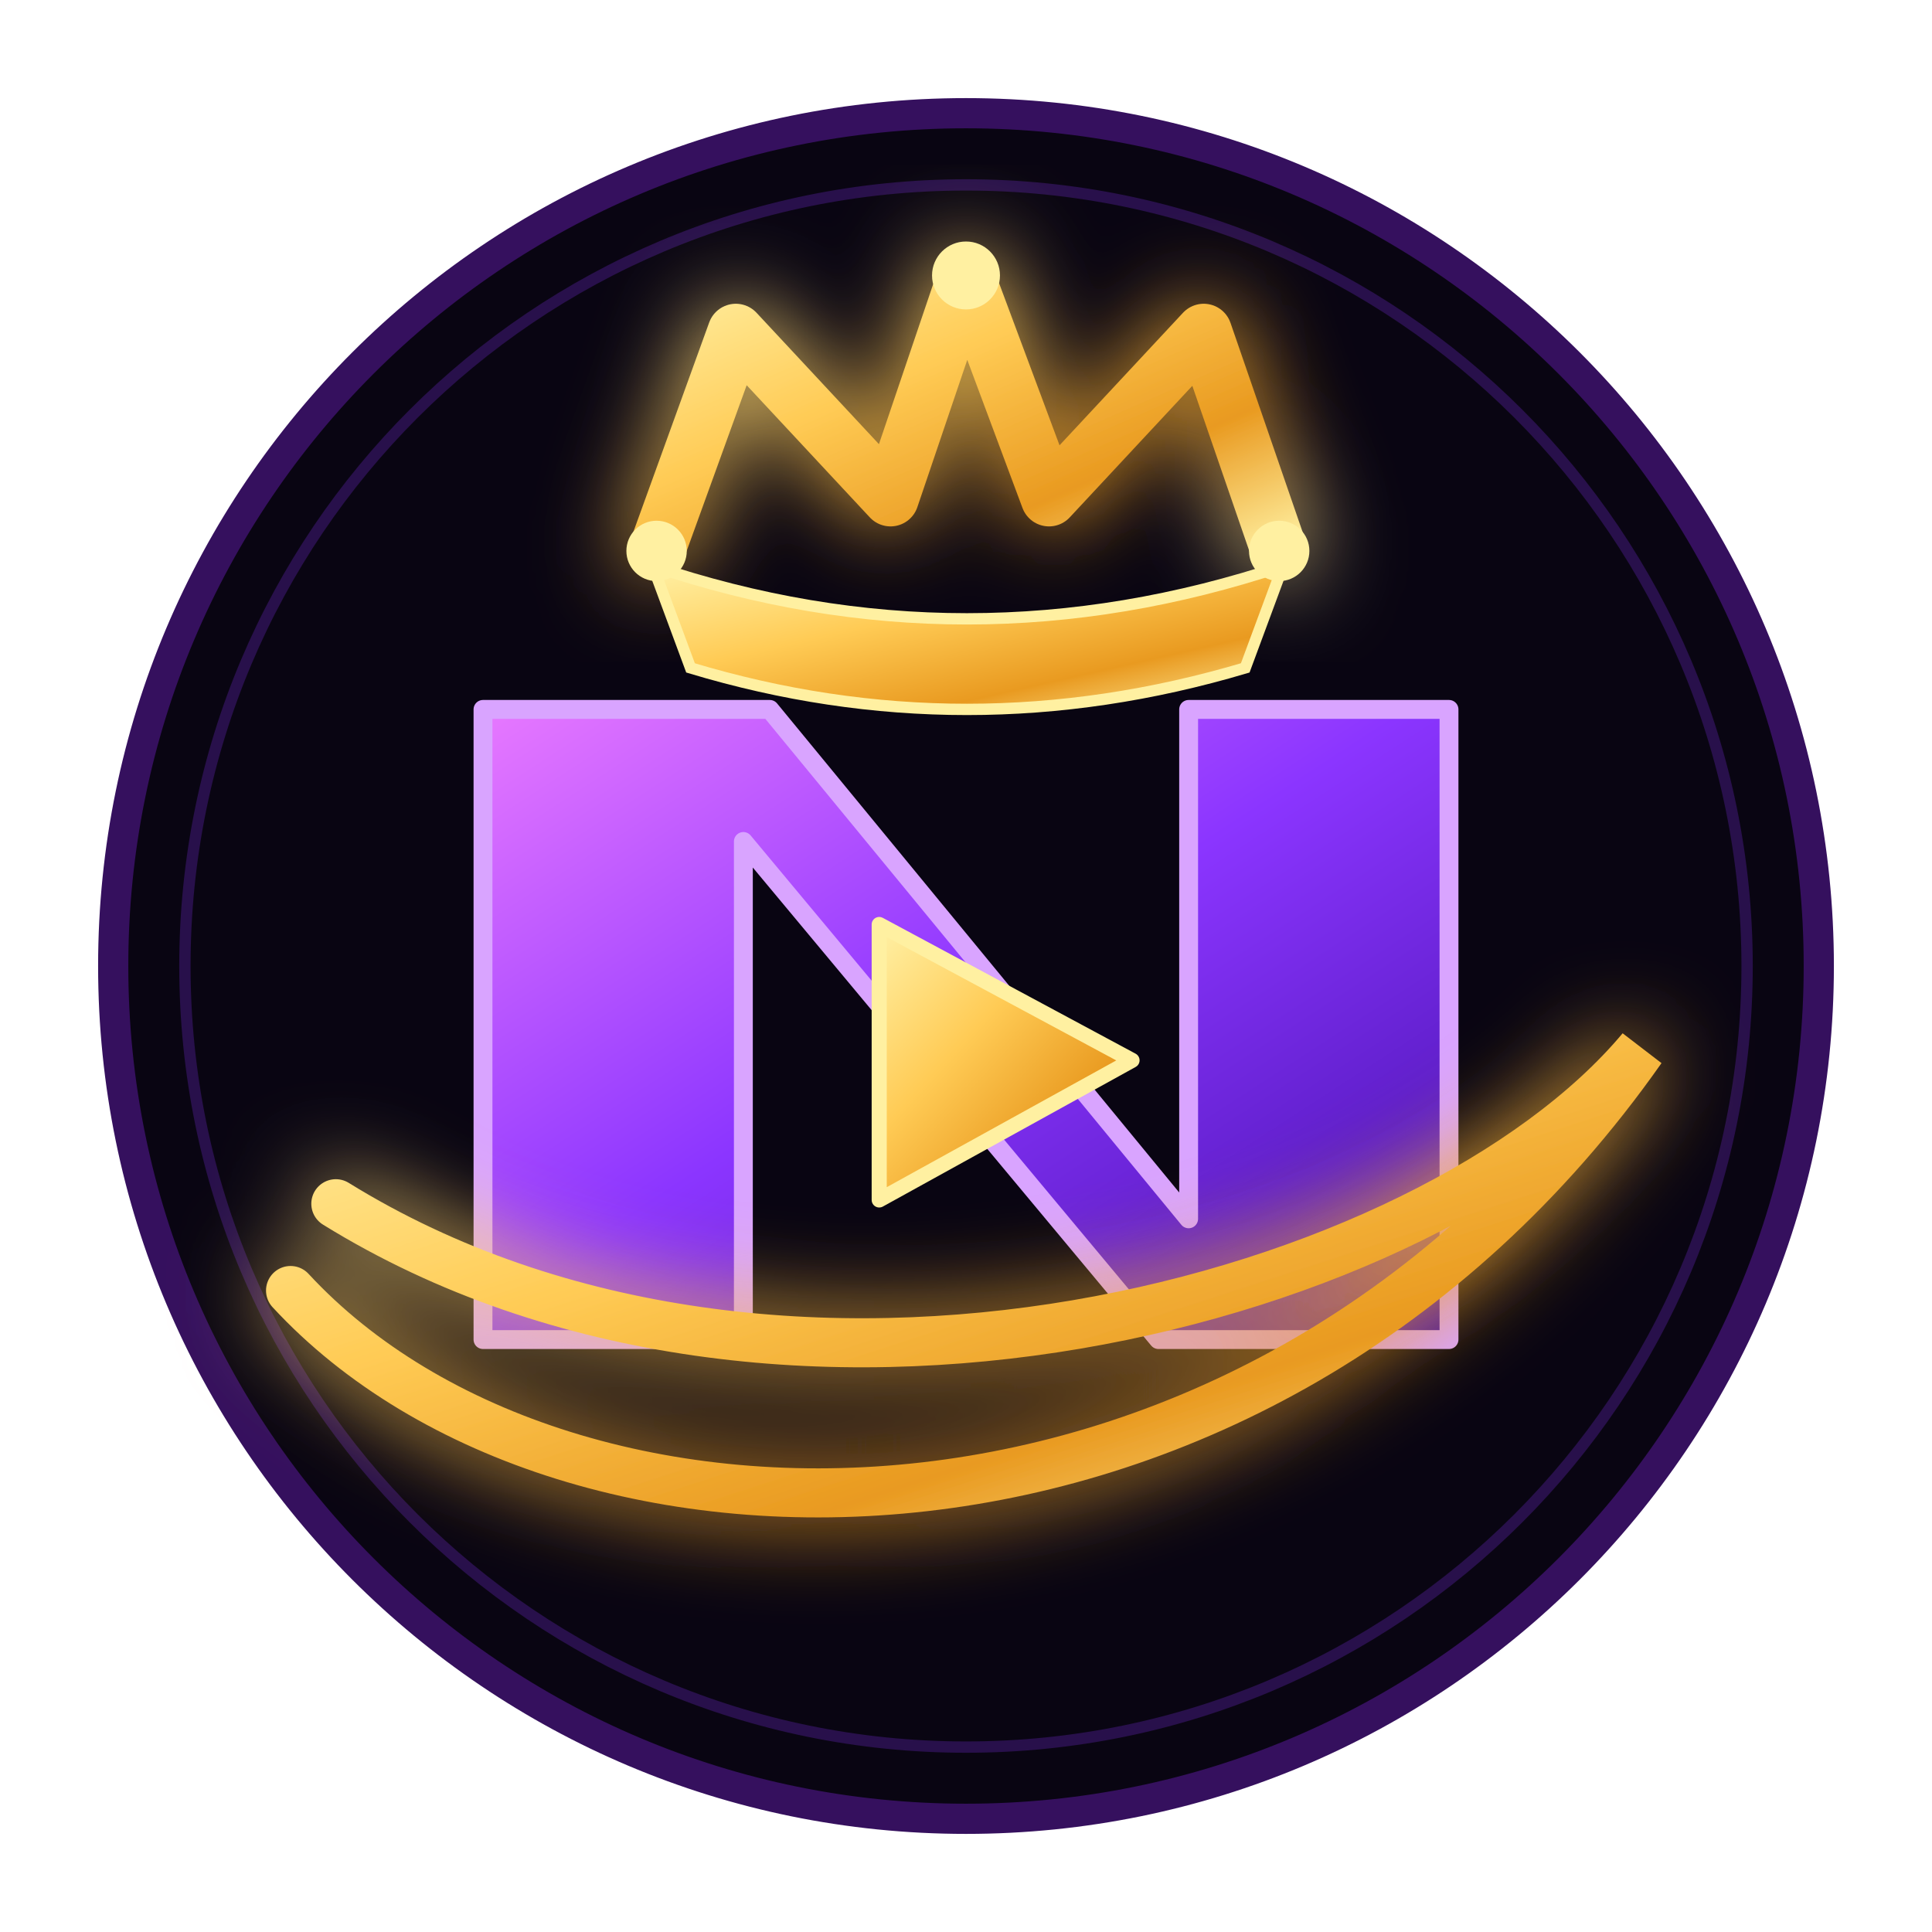
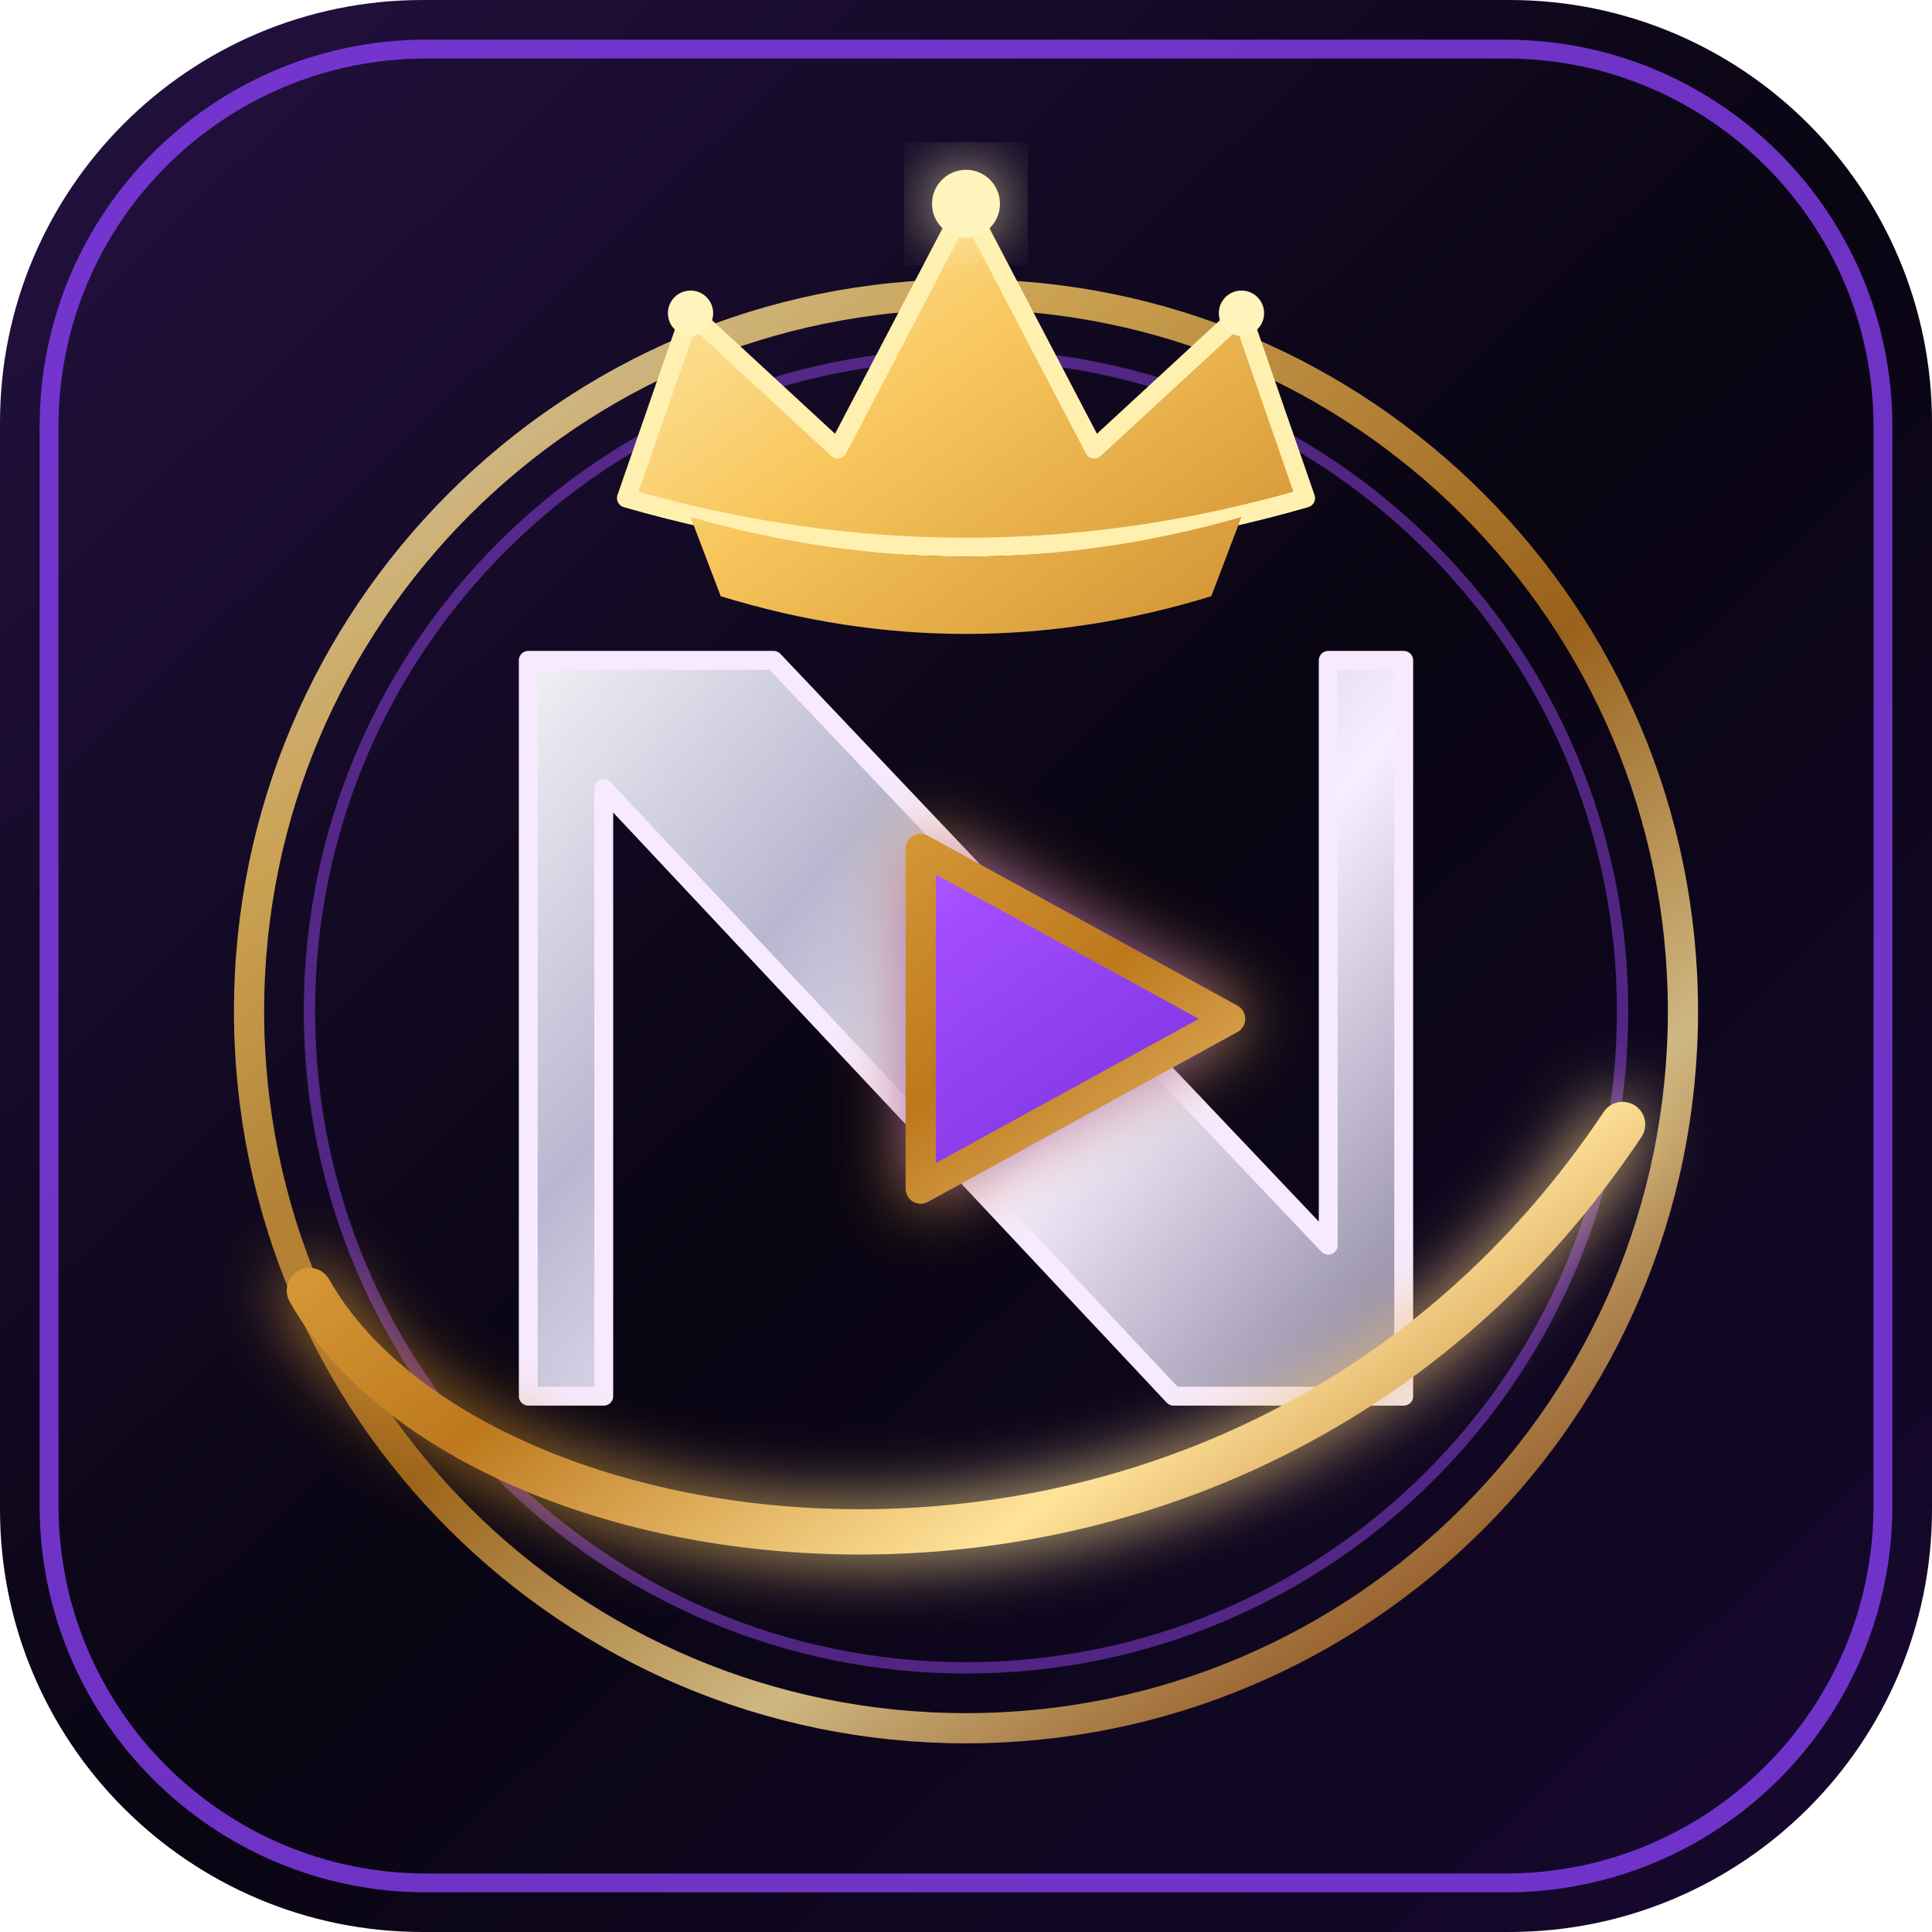
<svg xmlns="http://www.w3.org/2000/svg" viewBox="0 0 512 512">
  <defs>
-     <linearGradient id="purple" x1="0" y1="0" x2="1" y2="1">
-       <stop offset="0" stop-color="#e879ff" />
-       <stop offset=".48" stop-color="#8b35ff" />
-       <stop offset="1" stop-color="#4210a8" />
+     <linearGradient id="bg" x1="32" y1="24" x2="480" y2="488" gradientUnits="userSpaceOnUse">
+       <stop stop-color="#21103d" />
+       <stop offset=".52" stop-color="#090512" />
+       <stop offset="1" stop-color="#16082e" />
    </linearGradient>
-     <linearGradient id="gold" x1="0" y1="0" x2="1" y2="1">
-       <stop offset="0" stop-color="#fff1a6" />
-       <stop offset=".38" stop-color="#ffcb55" />
-       <stop offset=".72" stop-color="#e99a20" />
-       <stop offset="1" stop-color="#fff0a1" />
+     <linearGradient id="gold" x1="120" y1="72" x2="390" y2="440" gradientUnits="userSpaceOnUse">
+       <stop stop-color="#fff5c2" />
+       <stop offset=".22" stop-color="#f8c65c" />
+       <stop offset=".55" stop-color="#bd781d" />
+       <stop offset=".78" stop-color="#ffe49a" />
+       <stop offset="1" stop-color="#a85b12" />
+     </linearGradient>
+     <linearGradient id="silver" x1="130" y1="150" x2="390" y2="370" gradientUnits="userSpaceOnUse">
+       <stop stop-color="#fff" />
+       <stop offset=".35" stop-color="#b9b7d0" />
+       <stop offset=".62" stop-color="#f6efff" />
+       <stop offset="1" stop-color="#77718f" />
+     </linearGradient>
+     <linearGradient id="violet" x1="210" y1="140" x2="390" y2="390" gradientUnits="userSpaceOnUse">
+       <stop stop-color="#edb5ff" />
+       <stop offset=".35" stop-color="#a34dff" />
+       <stop offset="1" stop-color="#4b0db1" />
    </linearGradient>
    <filter id="glow" x="-40%" y="-40%" width="180%" height="180%">
-       <feGaussianBlur stdDeviation="12" result="b" />
+       <feGaussianBlur stdDeviation="9" result="blur" />
      <feMerge>
-         <feMergeNode in="b" />
+         <feMergeNode in="blur" />
        <feMergeNode in="SourceGraphic" />
      </feMerge>
    </filter>
  </defs>
-   <circle cx="256" cy="256" r="226" fill="#090512" stroke="#35105e" stroke-width="8" />
-   <circle cx="256" cy="256" r="207" fill="none" stroke="#8b35ff" stroke-opacity=".24" stroke-width="3" />
-   <path d="M174 146 L195 88 L236 132 L256 73 L278 132 L319 88 L339 146" fill="none" stroke="url(#gold)" stroke-width="15" stroke-linecap="round" stroke-linejoin="round" filter="url(#glow)" />
-   <path d="M173 150 Q256 178 340 150 L330 177 Q256 199 183 177 Z" fill="url(#gold)" stroke="#fff0a1" stroke-width="3" />
-   <path d="M128 355 L128 188 L204 188 L315 323 L315 188 L384 188 L384 355 L307 355 L197 223 L197 355 Z" fill="url(#purple)" stroke="#d9a4ff" stroke-width="5" stroke-linejoin="round" />
-   <path d="M233 245 L300 281 L233 318 Z" fill="url(#gold)" stroke="#fff0a1" stroke-width="4" stroke-linejoin="round" />
-   <path d="M77 342 C150 421 333 423 435 278 C379 345 207 392 89 319" fill="none" stroke="url(#gold)" stroke-width="13" stroke-linecap="round" filter="url(#glow)" />
-   <circle cx="174" cy="146" r="8" fill="#fff0a1" />
-   <circle cx="256" cy="73" r="9" fill="#fff0a1" />
-   <circle cx="339" cy="146" r="8" fill="#fff0a1" />
+   <rect width="512" height="512" rx="112" fill="url(#bg)" />
+   <rect x="13" y="13" width="486" height="486" rx="100" fill="none" stroke="#8f42ff" stroke-opacity=".75" stroke-width="5" />
+   <circle cx="256" cy="268" r="190" fill="none" stroke="url(#gold)" stroke-opacity=".8" stroke-width="8" />
+   <circle cx="256" cy="268" r="174" fill="none" stroke="#a34dff" stroke-opacity=".45" stroke-width="3" />
+   <path d="M166 132 183 83 222 119 256 54 290 119 329 83 346 132Q256 158 166 132Z" fill="url(#gold)" stroke="#fff0b0" stroke-width="5" stroke-linejoin="round" />
+   <path d="M183 137Q256 158 329 137L321 158Q256 178 191 158Z" fill="url(#gold)" />
+   <path d="M140 370V175H205L352 330V175H372V370H311L160 209V370Z" fill="url(#silver)" stroke="#f7eaff" stroke-width="5" stroke-linejoin="round" />
+   <path d="M244 225 326 270 244 315Z" fill="url(#violet)" stroke="url(#gold)" stroke-width="8" stroke-linejoin="round" filter="url(#glow)" />
+   <path d="M82 342C126 420 329 449 430 298" fill="none" stroke="url(#gold)" stroke-width="12" stroke-linecap="round" filter="url(#glow)" />
+   <circle cx="256" cy="54" r="9" fill="#fff4bc" filter="url(#glow)" />
+   <circle cx="183" cy="83" r="6" fill="#fff4bc" />
+   <circle cx="329" cy="83" r="6" fill="#fff4bc" />
</svg>
